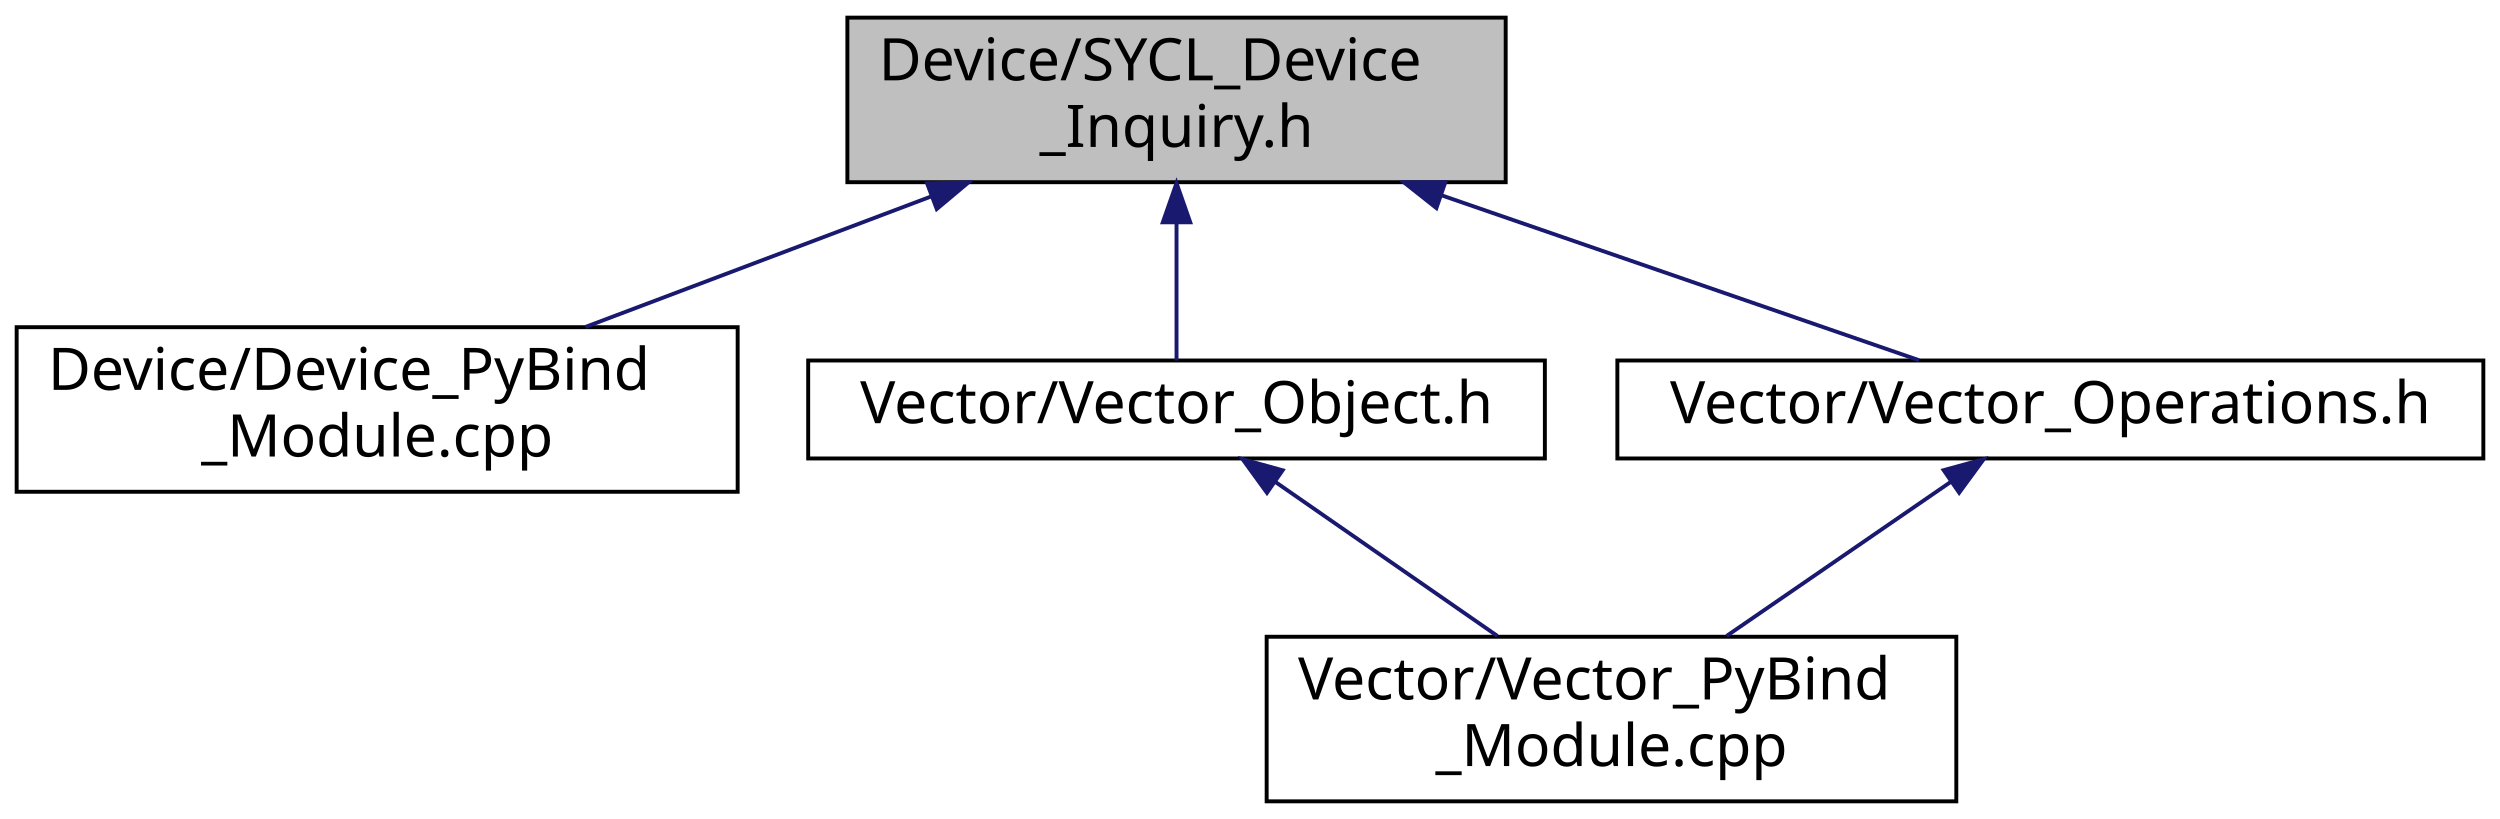
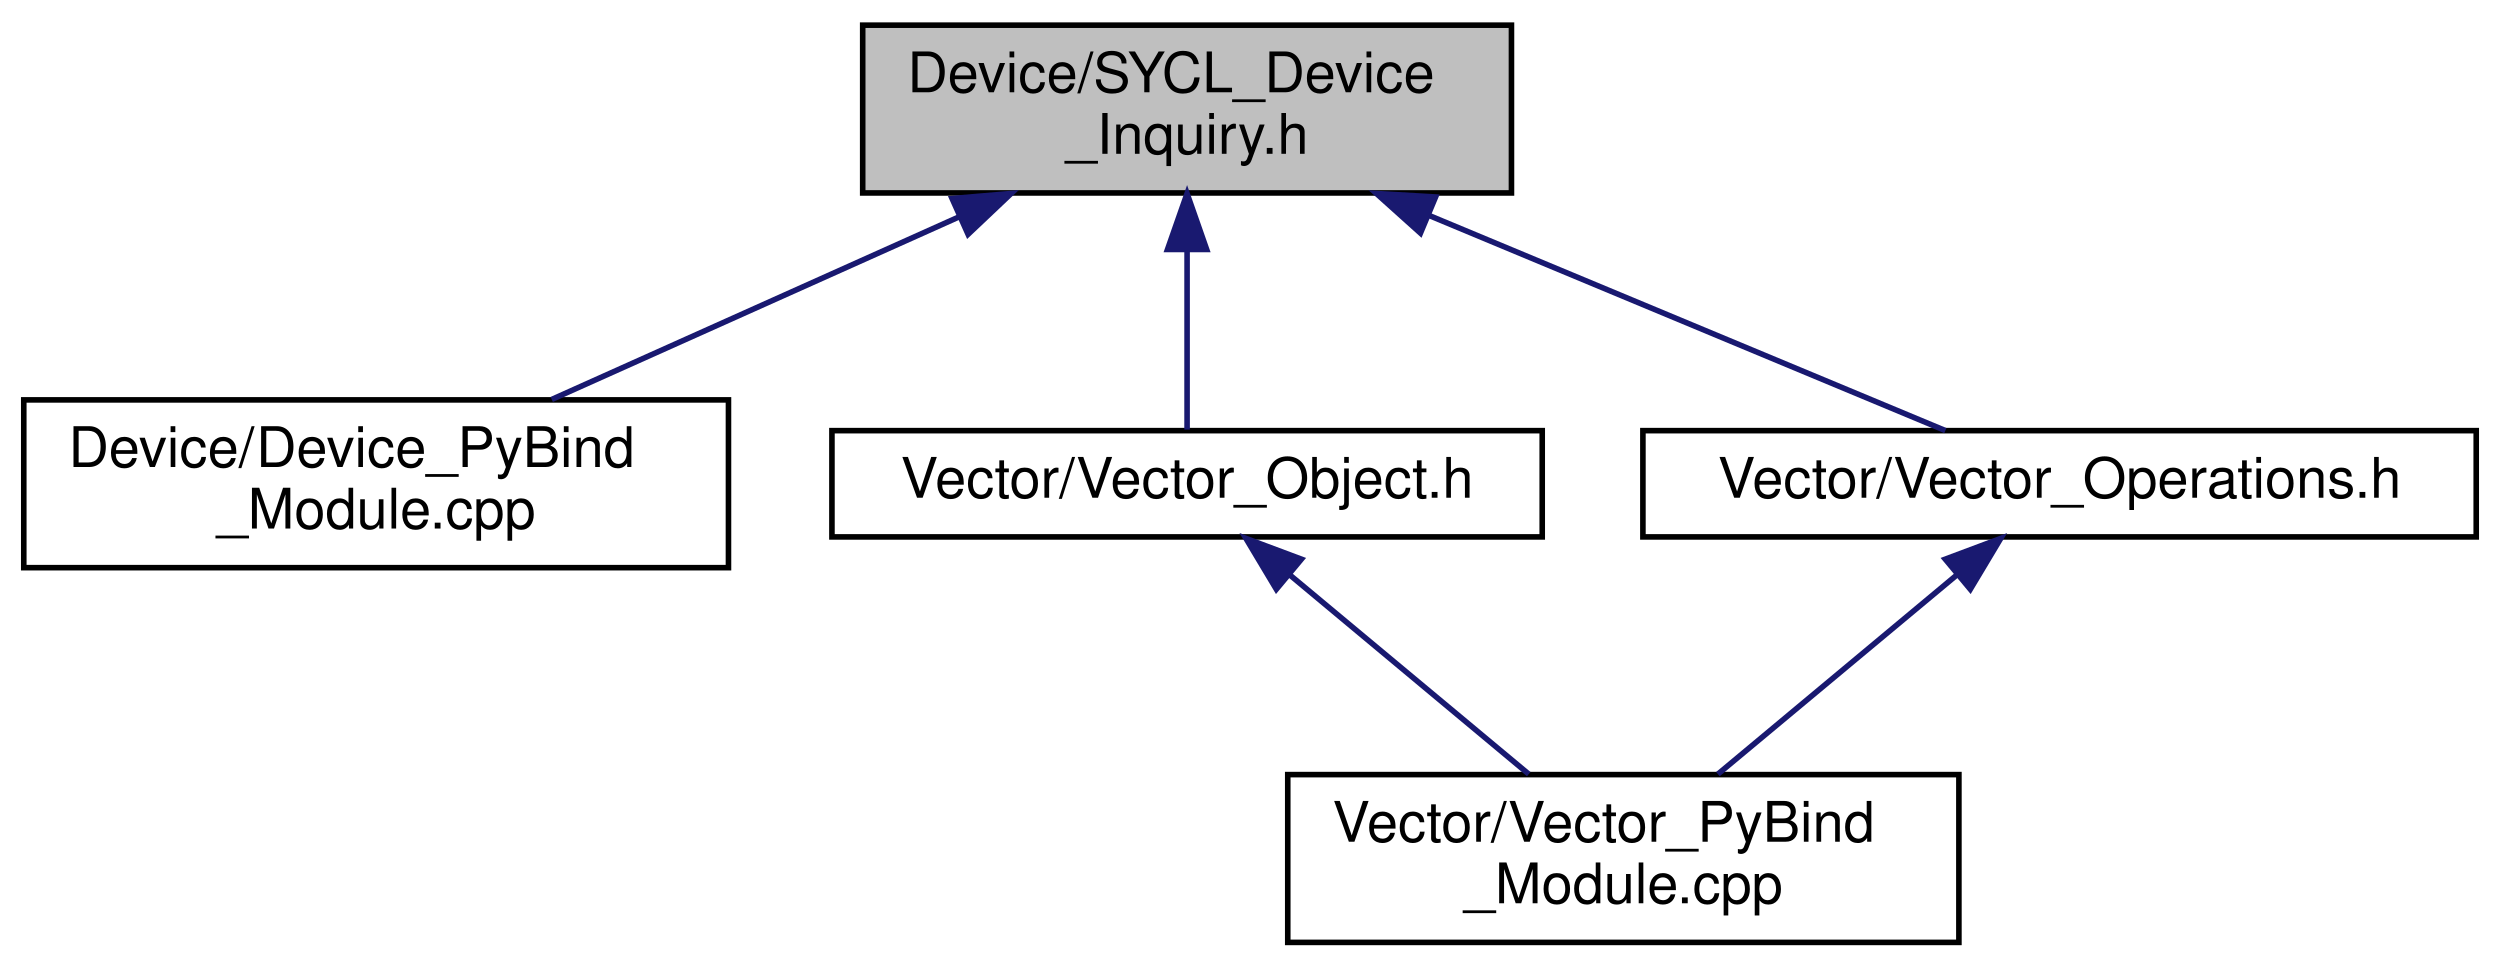
- <svg xmlns="http://www.w3.org/2000/svg" xmlns:xlink="http://www.w3.org/1999/xlink" width="638pt" height="209pt" viewBox="0.00 0.00 637.50 209.00">
-   <g id="graph0" class="graph" transform="scale(1 1) rotate(0) translate(4 205)">
+ <svg xmlns="http://www.w3.org/2000/svg" xmlns:xlink="http://www.w3.org/1999/xlink" width="447pt" height="173pt" viewBox="0.00 0.00 446.50 173.00">
+   <g id="graph0" class="graph" transform="scale(1 1) rotate(0) translate(4 169)">
    <g id="node1" class="node">
      <g id="a_node1">
        <a xlink:title="Collecting SYCL device availability and information.">
-           <polygon fill="#bfbfbf" stroke="black" points="212,-158.5 212,-200.5 380,-200.5 380,-158.5 212,-158.5" />
-           <text text-anchor="start" x="220" y="-184.5" font-family="Segoe UI" font-size="15.00">Device/SYCL_Device</text>
-           <text text-anchor="middle" x="296" y="-167.5" font-family="Segoe UI" font-size="15.00">_Inquiry.h</text>
+           <polygon fill="#bfbfbf" stroke="black" points="150,-134.5 150,-164.5 266,-164.5 266,-134.5 150,-134.5" />
+           <text text-anchor="start" x="158" y="-152.5" font-family="Helvetica,sans-Serif" font-size="10.00">Device/SYCL_Device</text>
+           <text text-anchor="middle" x="208" y="-141.5" font-family="Helvetica,sans-Serif" font-size="10.00">_Inquiry.h</text>
        </a>
      </g>
    </g>
    <g id="node2" class="node">
      <g id="a_node2">
        <a xlink:href="_device___py_bind___module_8cpp.html" target="_top" xlink:title="Python module for device in PySYCL.">
-           <polygon fill="none" stroke="black" points="0,-79.5 0,-121.5 184,-121.5 184,-79.5 0,-79.5" />
-           <text text-anchor="start" x="8" y="-105.5" font-family="Segoe UI" font-size="15.00">Device/Device_PyBind</text>
-           <text text-anchor="middle" x="92" y="-88.5" font-family="Segoe UI" font-size="15.00">_Module.cpp</text>
+           <polygon fill="none" stroke="black" points="0,-67.5 0,-97.5 126,-97.5 126,-67.5 0,-67.5" />
+           <text text-anchor="start" x="8" y="-85.5" font-family="Helvetica,sans-Serif" font-size="10.00">Device/Device_PyBind</text>
+           <text text-anchor="middle" x="63" y="-74.5" font-family="Helvetica,sans-Serif" font-size="10.00">_Module.cpp</text>
        </a>
      </g>
    </g>
    <g id="edge1" class="edge">
-       <path fill="none" stroke="midnightblue" d="M233.55,-154.93C205.28,-144.26 172.21,-131.78 145.15,-121.56" />
-       <polygon fill="midnightblue" stroke="midnightblue" points="232.34,-158.21 242.93,-158.47 234.81,-151.66 232.34,-158.21" />
+       <path fill="none" stroke="midnightblue" d="M167.33,-130.27C144.24,-119.92 115.76,-107.15 94.4,-97.58" />
+       <polygon fill="midnightblue" stroke="midnightblue" points="165.98,-133.5 176.54,-134.4 168.84,-127.11 165.98,-133.5" />
    </g>
    <g id="node3" class="node">
      <g id="a_node3">
        <a xlink:href="_vector___object_8h.html" target="_top" xlink:title="Vector Object in PySYCL.">
-           <polygon fill="none" stroke="black" points="202,-88 202,-113 390,-113 390,-88 202,-88" />
-           <text text-anchor="middle" x="296" y="-97" font-family="Segoe UI" font-size="15.00">Vector/Vector_Object.h</text>
+           <polygon fill="none" stroke="black" points="144.5,-73 144.5,-92 271.5,-92 271.5,-73 144.5,-73" />
+           <text text-anchor="middle" x="208" y="-80" font-family="Helvetica,sans-Serif" font-size="10.00">Vector/Vector_Object.h</text>
        </a>
      </g>
    </g>
    <g id="edge2" class="edge">
-       <path fill="none" stroke="midnightblue" d="M296,-147.9C296,-135.63 296,-122.23 296,-113" />
-       <polygon fill="midnightblue" stroke="midnightblue" points="292.5,-148.27 296,-158.27 299.5,-148.27 292.5,-148.27" />
+       <path fill="none" stroke="midnightblue" d="M208,-124.25C208,-113.02 208,-100.38 208,-92.19" />
+       <polygon fill="midnightblue" stroke="midnightblue" points="204.5,-124.4 208,-134.4 211.5,-124.4 204.5,-124.4" />
    </g>
    <g id="node5" class="node">
      <g id="a_node5">
        <a xlink:href="_vector___operations_8h.html" target="_top" xlink:title="Vector operations in PySYCL. These operations receive two individual vectors and return a single vect...">
-           <polygon fill="none" stroke="black" points="408.5,-88 408.5,-113 629.5,-113 629.5,-88 408.5,-88" />
-           <text text-anchor="middle" x="519" y="-97" font-family="Segoe UI" font-size="15.00">Vector/Vector_Operations.h</text>
+           <polygon fill="none" stroke="black" points="289.5,-73 289.5,-92 438.5,-92 438.5,-73 289.5,-73" />
+           <text text-anchor="middle" x="364" y="-80" font-family="Helvetica,sans-Serif" font-size="10.00">Vector/Vector_Operations.h</text>
        </a>
      </g>
    </g>
    <g id="edge4" class="edge">
-       <path fill="none" stroke="midnightblue" d="M363.52,-155.19C403.87,-141.25 453.36,-124.16 485.51,-113.06" />
-       <polygon fill="midnightblue" stroke="midnightblue" points="362.32,-151.9 354.01,-158.47 364.6,-158.51 362.32,-151.9" />
+       <path fill="none" stroke="midnightblue" d="M251.3,-130.46C281.44,-117.9 320.26,-101.72 343.58,-92.01" />
+       <polygon fill="midnightblue" stroke="midnightblue" points="249.73,-127.32 241.85,-134.4 252.43,-133.78 249.73,-127.32" />
    </g>
    <g id="node4" class="node">
      <g id="a_node4">
        <a xlink:href="_vector___py_bind___module_8cpp.html" target="_top" xlink:title="Python module for vector in PySYCL.">
-           <polygon fill="none" stroke="black" points="319,-0.5 319,-42.5 495,-42.5 495,-0.5 319,-0.5" />
-           <text text-anchor="start" x="327" y="-26.5" font-family="Segoe UI" font-size="15.00">Vector/Vector_PyBind</text>
-           <text text-anchor="middle" x="407" y="-9.5" font-family="Segoe UI" font-size="15.00">_Module.cpp</text>
+           <polygon fill="none" stroke="black" points="226,-0.5 226,-30.5 346,-30.5 346,-0.5 226,-0.5" />
+           <text text-anchor="start" x="234" y="-18.5" font-family="Helvetica,sans-Serif" font-size="10.00">Vector/Vector_PyBind</text>
+           <text text-anchor="middle" x="286" y="-7.5" font-family="Helvetica,sans-Serif" font-size="10.00">_Module.cpp</text>
        </a>
      </g>
    </g>
    <g id="edge3" class="edge">
-       <path fill="none" stroke="midnightblue" d="M321.13,-82.07C337.98,-70.38 360.24,-54.94 377.87,-42.71" />
-       <polygon fill="midnightblue" stroke="midnightblue" points="319.08,-79.23 312.86,-87.81 323.07,-84.98 319.08,-79.23" />
+       <path fill="none" stroke="midnightblue" d="M226.32,-66.24C239.26,-55.45 256.48,-41.1 269.09,-30.59" />
+       <polygon fill="midnightblue" stroke="midnightblue" points="223.96,-63.64 218.52,-72.73 228.44,-69.02 223.96,-63.64" />
    </g>
    <g id="edge5" class="edge">
-       <path fill="none" stroke="midnightblue" d="M493.65,-82.07C476.64,-70.38 454.18,-54.94 436.39,-42.71" />
-       <polygon fill="midnightblue" stroke="midnightblue" points="491.77,-85.02 501.99,-87.81 495.73,-79.26 491.77,-85.02" />
+       <path fill="none" stroke="midnightblue" d="M345.68,-66.24C332.74,-55.45 315.52,-41.1 302.91,-30.59" />
+       <polygon fill="midnightblue" stroke="midnightblue" points="343.56,-69.02 353.48,-72.73 348.04,-63.64 343.56,-69.02" />
    </g>
  </g>
</svg>
